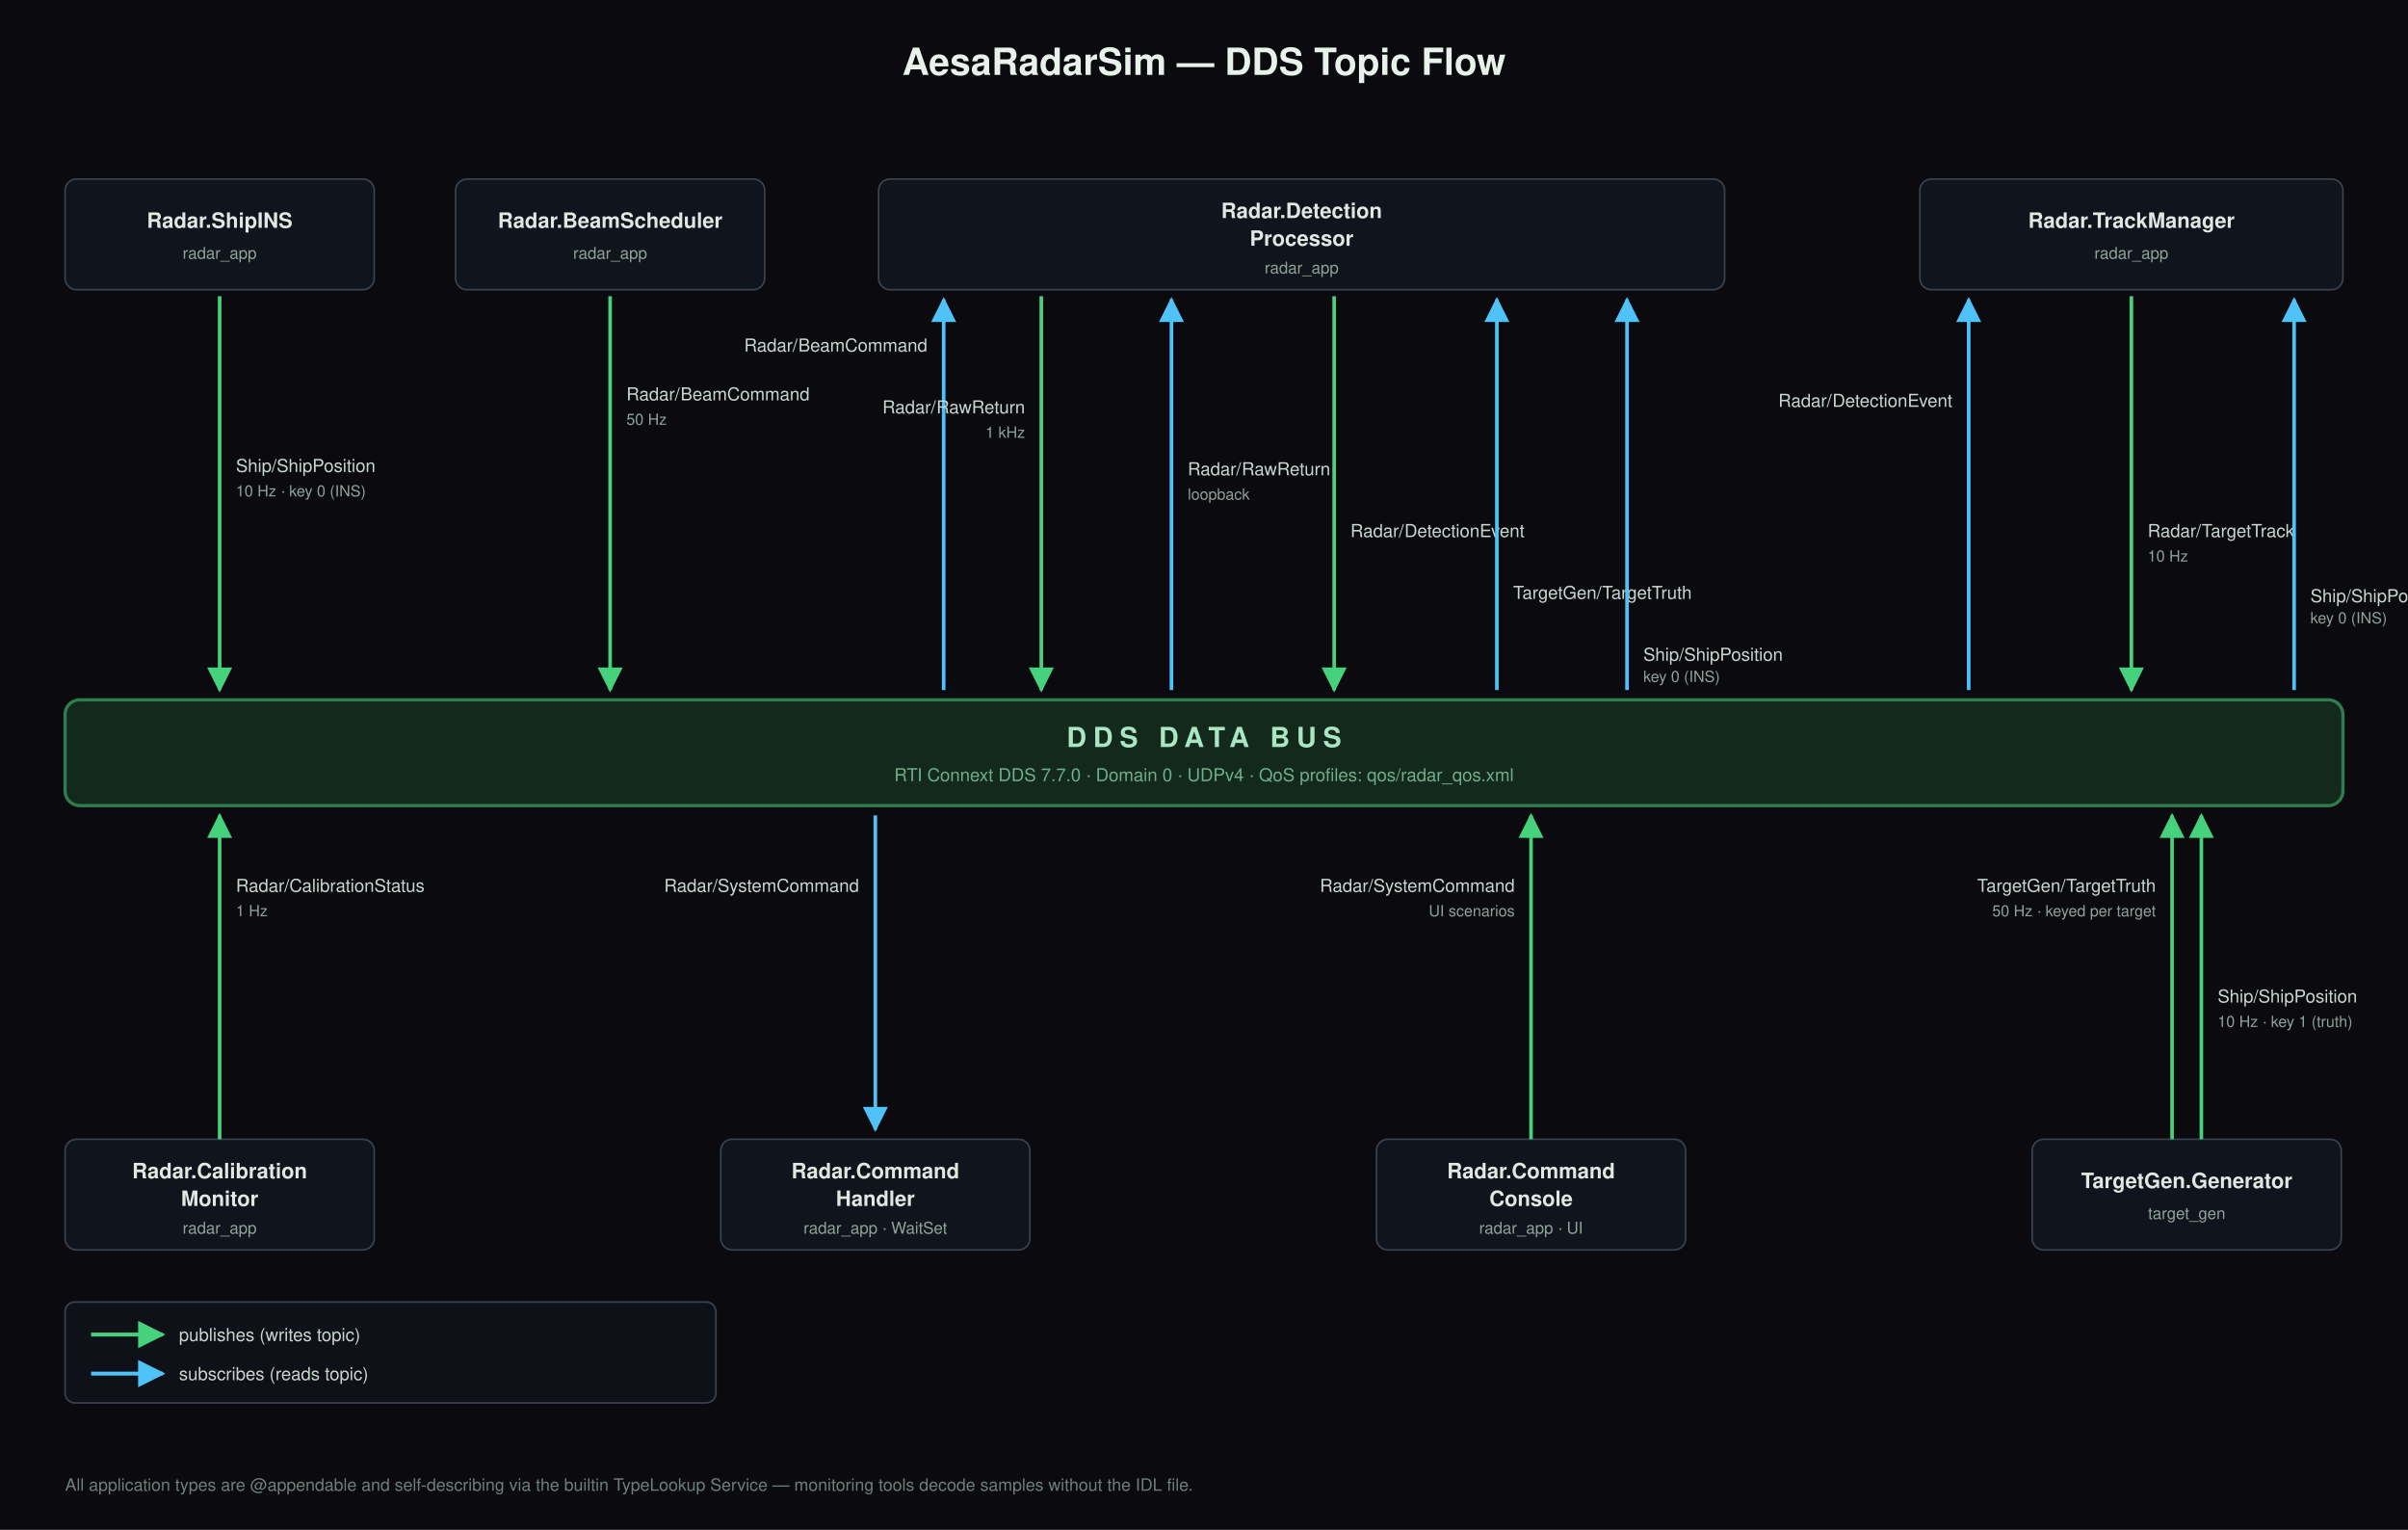
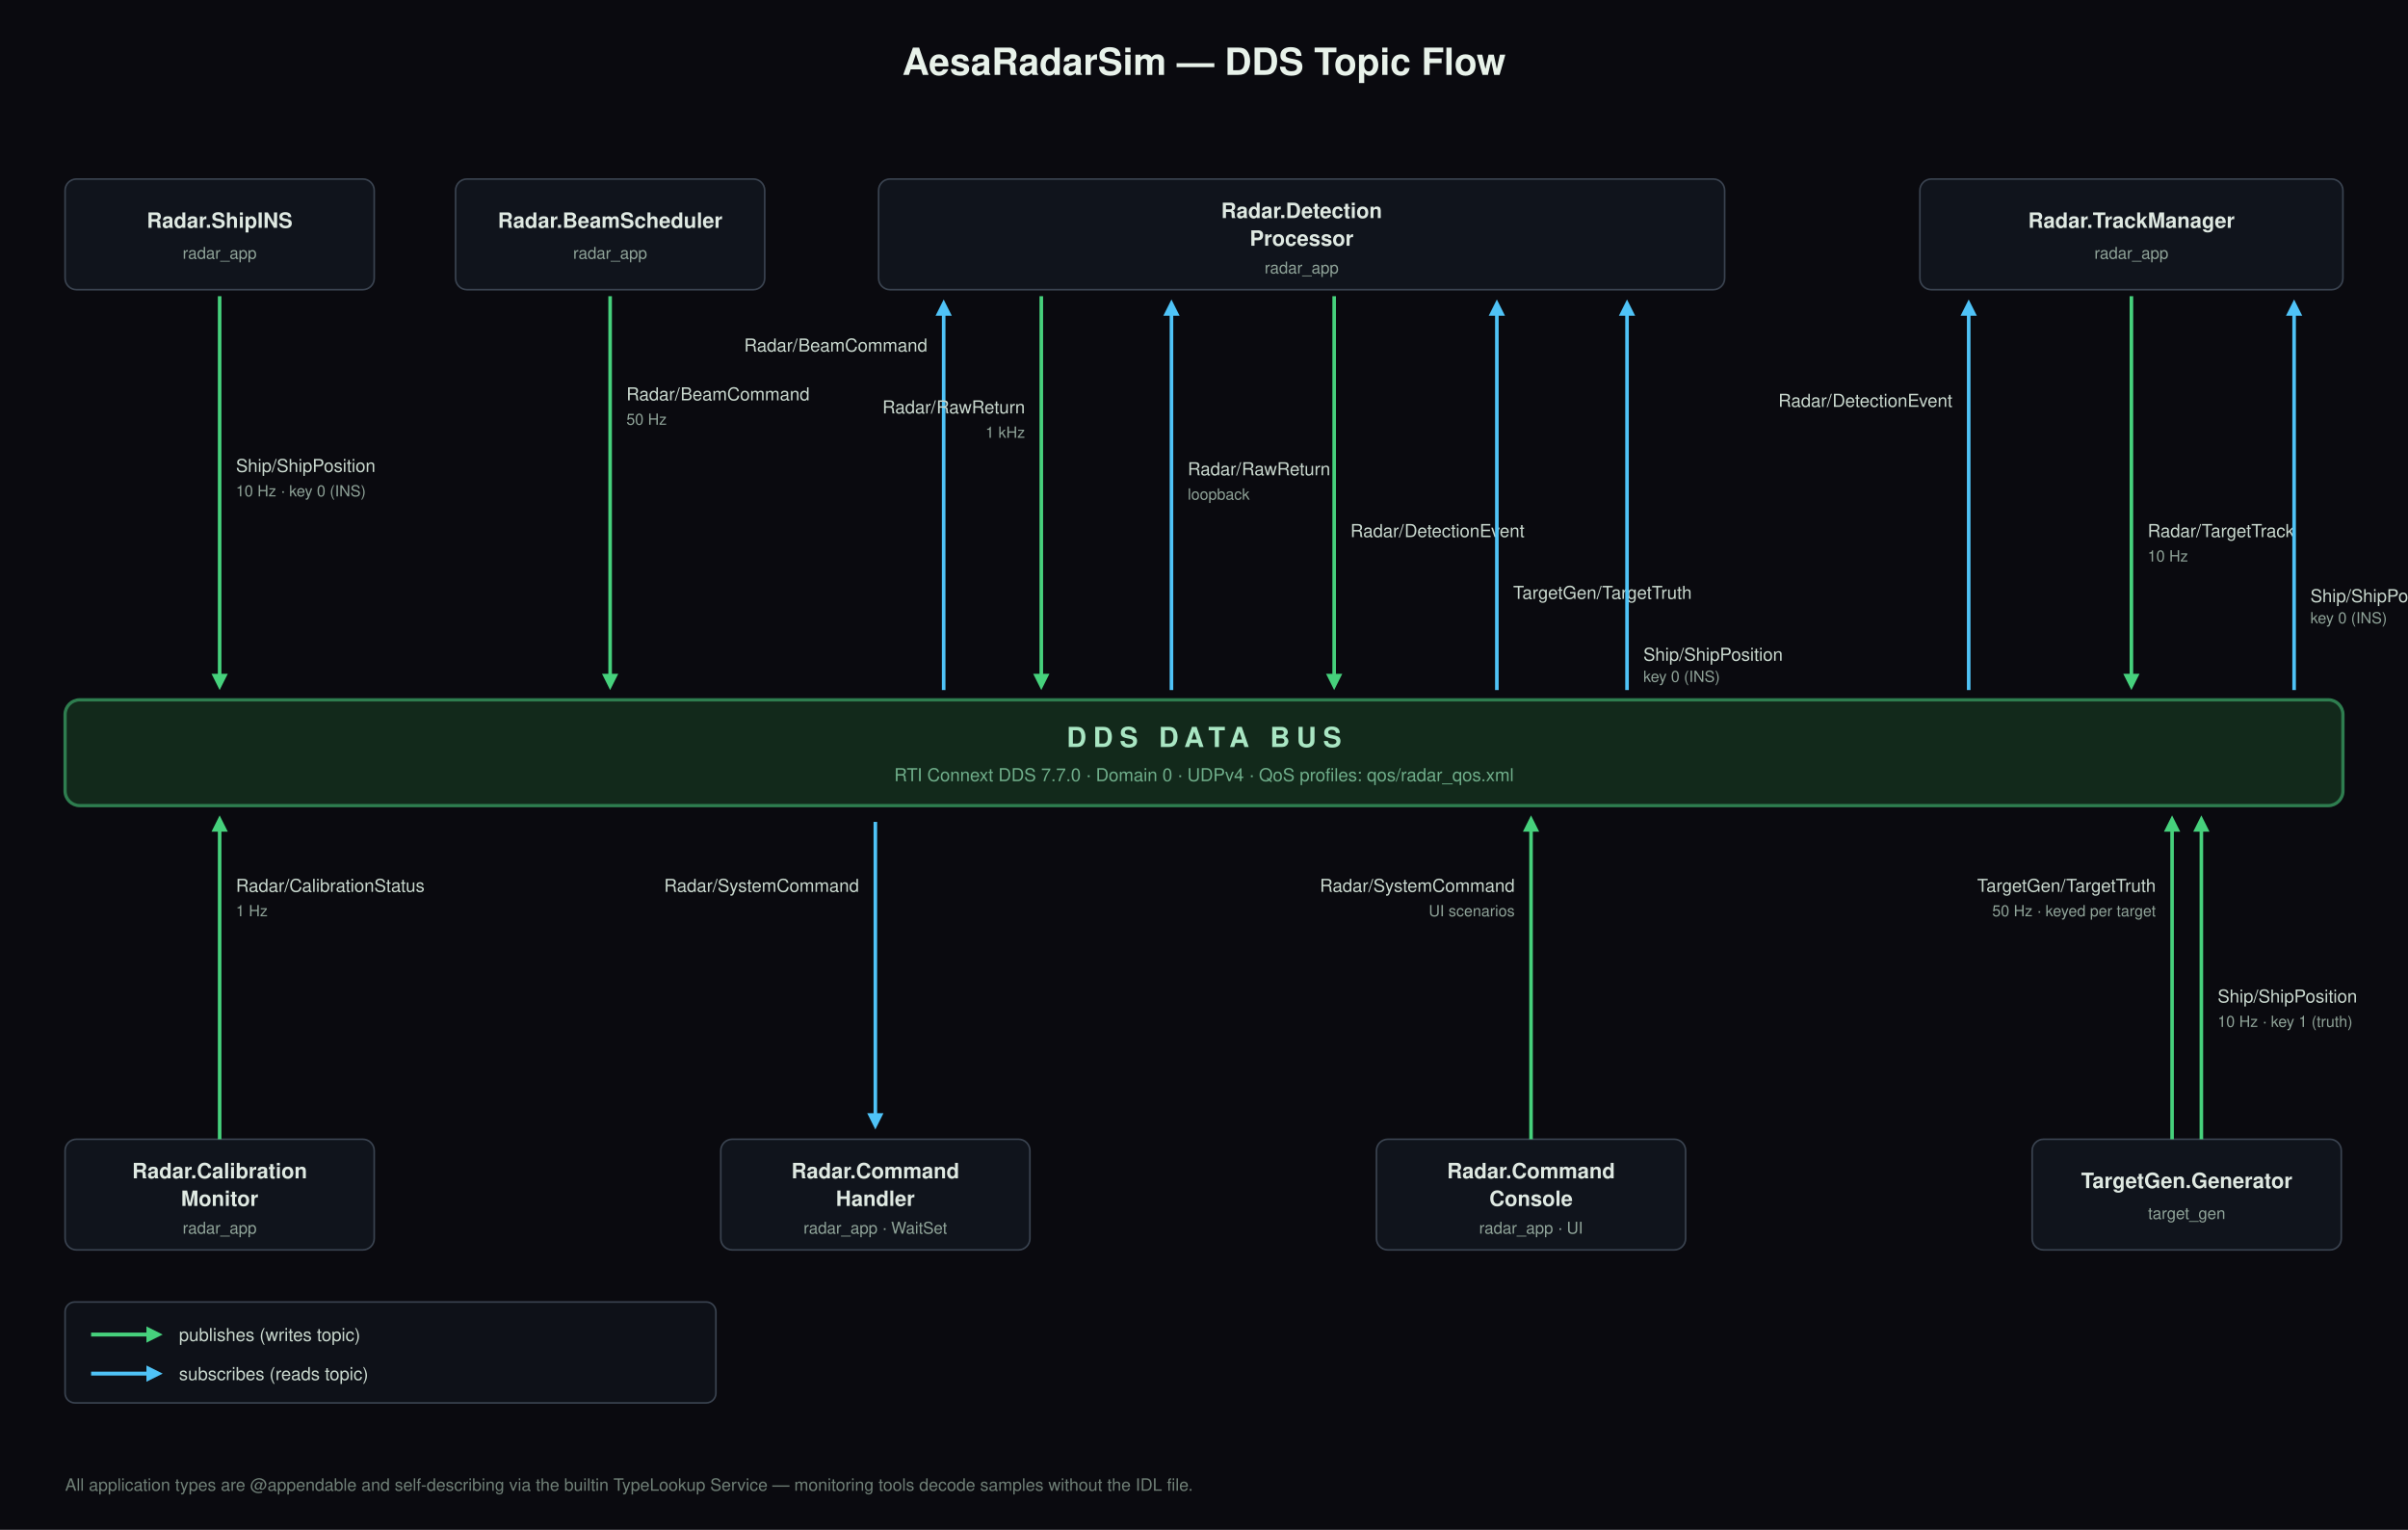
<svg xmlns="http://www.w3.org/2000/svg" viewBox="0 0 1480 940" font-family="Helvetica, Arial, sans-serif">
-   <defs>
-     <marker id="pubArrow" viewBox="0 0 10 10" refX="9" refY="5" markerWidth="7" markerHeight="7" orient="auto-start-reverse">
-       <path d="M0,0 L10,5 L0,10 z" fill="#46d17c" />
-     </marker>
-     <marker id="subArrow" viewBox="0 0 10 10" refX="9" refY="5" markerWidth="7" markerHeight="7" orient="auto-start-reverse">
-       <path d="M0,0 L10,5 L0,10 z" fill="#4fc3f7" />
-     </marker>
-   </defs>
  <rect x="0" y="0" width="1480" height="940" fill="#0a0a0f" />
  <text x="740" y="46" text-anchor="middle" font-size="23" font-weight="bold" fill="#e8f2ea">AesaRadarSim — DDS Topic Flow</text>
  <rect x="40" y="800" width="400" height="62" rx="6" fill="#0e1118" stroke="#3a4350" />
-   <line x1="56" y1="820" x2="100" y2="820" stroke="#46d17c" stroke-width="2.4" marker-end="url(#pubArrow)" />
+   <polygon points="100,820 90,815 90,825" fill="#46d17c" />
+   <line x1="56" y1="820" x2="91" y2="820" stroke="#46d17c" stroke-width="2.4" />
  <text x="110" y="824" font-size="11" fill="#c9d8ce">publishes (writes topic)</text>
-   <line x1="56" y1="844" x2="100" y2="844" stroke="#4fc3f7" stroke-width="2.4" marker-end="url(#subArrow)" />
+   <polygon points="100,844 90,839 90,849" fill="#4fc3f7" />
+   <line x1="56" y1="844" x2="91" y2="844" stroke="#4fc3f7" stroke-width="2.4" />
  <text x="110" y="848" font-size="11" fill="#c9d8ce">subscribes (reads topic)</text>
  <rect x="40" y="110" width="190" height="68" rx="7" fill="#10141c" stroke="#3a4350" />
  <text x="135" y="140" text-anchor="middle" font-size="13" font-weight="bold" fill="#dfe9e2">Radar.ShipINS</text>
  <text x="135" y="159" text-anchor="middle" font-size="10" fill="#8fa398">radar_app</text>
-   <line x1="135" y1="182" x2="135" y2="424" stroke="#46d17c" stroke-width="2.2" marker-end="url(#pubArrow)" />
+   <line x1="135" y1="182" x2="135" y2="420" stroke="#46d17c" stroke-width="2.2" />
+   <polygon points="135,424 130,414 140,414" fill="#46d17c" />
  <text x="145" y="290" font-size="11" fill="#c9d8ce">Ship/ShipPosition</text>
  <text x="145" y="305" font-size="9.5" fill="#8fa398">10 Hz · key 0 (INS)</text>
  <rect x="280" y="110" width="190" height="68" rx="7" fill="#10141c" stroke="#3a4350" />
  <text x="375" y="140" text-anchor="middle" font-size="13" font-weight="bold" fill="#dfe9e2">Radar.BeamScheduler</text>
  <text x="375" y="159" text-anchor="middle" font-size="10" fill="#8fa398">radar_app</text>
-   <line x1="375" y1="182" x2="375" y2="424" stroke="#46d17c" stroke-width="2.2" marker-end="url(#pubArrow)" />
+   <line x1="375" y1="182" x2="375" y2="420" stroke="#46d17c" stroke-width="2.2" />
+   <polygon points="375,424 370,414 380,414" fill="#46d17c" />
  <text x="385" y="246" font-size="11" fill="#c9d8ce">Radar/BeamCommand</text>
  <text x="385" y="261" font-size="9.5" fill="#8fa398">50 Hz</text>
  <rect x="540" y="110" width="520" height="68" rx="7" fill="#10141c" stroke="#3a4350" />
  <text x="800" y="134" text-anchor="middle" font-size="13" font-weight="bold" fill="#dfe9e2">Radar.Detection</text>
  <text x="800" y="151" text-anchor="middle" font-size="13" font-weight="bold" fill="#dfe9e2">Processor</text>
  <text x="800" y="168" text-anchor="middle" font-size="10" fill="#8fa398">radar_app</text>
-   <line x1="580" y1="424" x2="580" y2="184" stroke="#4fc3f7" stroke-width="2.2" marker-end="url(#subArrow)" />
+   <line x1="580" y1="424" x2="580" y2="188" stroke="#4fc3f7" stroke-width="2.2" />
+   <polygon points="580,184 575,194 585,194" fill="#4fc3f7" />
  <text x="570" y="216" text-anchor="end" font-size="11" fill="#c9d8ce">Radar/BeamCommand</text>
-   <line x1="640" y1="182" x2="640" y2="424" stroke="#46d17c" stroke-width="2.2" marker-end="url(#pubArrow)" />
+   <line x1="640" y1="182" x2="640" y2="420" stroke="#46d17c" stroke-width="2.2" />
+   <polygon points="640,424 635,414 645,414" fill="#46d17c" />
  <text x="630" y="254" text-anchor="end" font-size="11" fill="#c9d8ce">Radar/RawReturn</text>
  <text x="630" y="269" text-anchor="end" font-size="9.5" fill="#8fa398">1 kHz</text>
-   <line x1="720" y1="424" x2="720" y2="184" stroke="#4fc3f7" stroke-width="2.2" marker-end="url(#subArrow)" />
+   <line x1="720" y1="424" x2="720" y2="188" stroke="#4fc3f7" stroke-width="2.2" />
+   <polygon points="720,184 715,194 725,194" fill="#4fc3f7" />
  <text x="730" y="292" font-size="11" fill="#c9d8ce">Radar/RawReturn</text>
  <text x="730" y="307" font-size="9.5" fill="#8fa398">loopback</text>
-   <line x1="820" y1="182" x2="820" y2="424" stroke="#46d17c" stroke-width="2.2" marker-end="url(#pubArrow)" />
+   <line x1="820" y1="182" x2="820" y2="420" stroke="#46d17c" stroke-width="2.2" />
+   <polygon points="820,424 815,414 825,414" fill="#46d17c" />
  <text x="830" y="330" font-size="11" fill="#c9d8ce">Radar/DetectionEvent</text>
-   <line x1="920" y1="424" x2="920" y2="184" stroke="#4fc3f7" stroke-width="2.2" marker-end="url(#subArrow)" />
+   <line x1="920" y1="424" x2="920" y2="188" stroke="#4fc3f7" stroke-width="2.2" />
+   <polygon points="920,184 915,194 925,194" fill="#4fc3f7" />
  <text x="930" y="368" font-size="11" fill="#c9d8ce">TargetGen/TargetTruth</text>
-   <line x1="1000" y1="424" x2="1000" y2="184" stroke="#4fc3f7" stroke-width="2.2" marker-end="url(#subArrow)" />
+   <line x1="1000" y1="424" x2="1000" y2="188" stroke="#4fc3f7" stroke-width="2.2" />
+   <polygon points="1000,184 995,194 1005,194" fill="#4fc3f7" />
  <text x="1010" y="406" font-size="11" fill="#c9d8ce">Ship/ShipPosition</text>
  <text x="1010" y="419" font-size="9.5" fill="#8fa398">key 0 (INS)</text>
  <rect x="1180" y="110" width="260" height="68" rx="7" fill="#10141c" stroke="#3a4350" />
  <text x="1310" y="140" text-anchor="middle" font-size="13" font-weight="bold" fill="#dfe9e2">Radar.TrackManager</text>
  <text x="1310" y="159" text-anchor="middle" font-size="10" fill="#8fa398">radar_app</text>
-   <line x1="1210" y1="424" x2="1210" y2="184" stroke="#4fc3f7" stroke-width="2.2" marker-end="url(#subArrow)" />
+   <line x1="1210" y1="424" x2="1210" y2="188" stroke="#4fc3f7" stroke-width="2.2" />
+   <polygon points="1210,184 1205,194 1215,194" fill="#4fc3f7" />
  <text x="1200" y="250" text-anchor="end" font-size="11" fill="#c9d8ce">Radar/DetectionEvent</text>
-   <line x1="1310" y1="182" x2="1310" y2="424" stroke="#46d17c" stroke-width="2.2" marker-end="url(#pubArrow)" />
+   <line x1="1310" y1="182" x2="1310" y2="420" stroke="#46d17c" stroke-width="2.2" />
+   <polygon points="1310,424 1305,414 1315,414" fill="#46d17c" />
  <text x="1320" y="330" text-anchor="start" font-size="11" fill="#c9d8ce">Radar/TargetTrack</text>
  <text x="1320" y="345" text-anchor="start" font-size="9.5" fill="#8fa398">10 Hz</text>
-   <line x1="1410" y1="424" x2="1410" y2="184" stroke="#4fc3f7" stroke-width="2.2" marker-end="url(#subArrow)" />
+   <line x1="1410" y1="424" x2="1410" y2="188" stroke="#4fc3f7" stroke-width="2.2" />
+   <polygon points="1410,184 1405,194 1415,194" fill="#4fc3f7" />
  <text x="1420" y="370" text-anchor="start" font-size="11" fill="#c9d8ce">Ship/ShipPosition</text>
  <text x="1420" y="383" text-anchor="start" font-size="9.5" fill="#8fa398">key 0 (INS)</text>
  <rect x="40" y="430" width="1400" height="65" rx="9" fill="#12291b" stroke="#2e7d4f" stroke-width="2" />
  <text x="740" y="459" text-anchor="middle" font-size="17" font-weight="bold" letter-spacing="4" fill="#a9e6c3">DDS DATA BUS</text>
  <text x="740" y="480" text-anchor="middle" font-size="11" fill="#6fae8a">RTI Connext DDS 7.7.0 · Domain 0 · UDPv4 · QoS profiles: qos/radar_qos.xml</text>
  <rect x="40" y="700" width="190" height="68" rx="7" fill="#10141c" stroke="#3a4350" />
  <text x="135" y="724" text-anchor="middle" font-size="13" font-weight="bold" fill="#dfe9e2">Radar.Calibration</text>
  <text x="135" y="741" text-anchor="middle" font-size="13" font-weight="bold" fill="#dfe9e2">Monitor</text>
  <text x="135" y="758" text-anchor="middle" font-size="10" fill="#8fa398">radar_app</text>
-   <line x1="135" y1="700" x2="135" y2="501" stroke="#46d17c" stroke-width="2.2" marker-end="url(#pubArrow)" />
+   <line x1="135" y1="700" x2="135" y2="505" stroke="#46d17c" stroke-width="2.2" />
+   <polygon points="135,501 130,511 140,511" fill="#46d17c" />
  <text x="145" y="548" font-size="11" fill="#c9d8ce">Radar/CalibrationStatus</text>
  <text x="145" y="563" font-size="9.5" fill="#8fa398">1 Hz</text>
  <rect x="443" y="700" width="190" height="68" rx="7" fill="#10141c" stroke="#3a4350" />
  <text x="538" y="724" text-anchor="middle" font-size="13" font-weight="bold" fill="#dfe9e2">Radar.Command</text>
  <text x="538" y="741" text-anchor="middle" font-size="13" font-weight="bold" fill="#dfe9e2">Handler</text>
  <text x="538" y="758" text-anchor="middle" font-size="10" fill="#8fa398">radar_app · WaitSet</text>
-   <line x1="538" y1="501" x2="538" y2="694" stroke="#4fc3f7" stroke-width="2.2" marker-end="url(#subArrow)" />
+   <line x1="538" y1="505" x2="538" y2="690" stroke="#4fc3f7" stroke-width="2.2" />
+   <polygon points="538,694 533,684 543,684" fill="#4fc3f7" />
  <text x="528" y="548" text-anchor="end" font-size="11" fill="#c9d8ce">Radar/SystemCommand</text>
  <rect x="846" y="700" width="190" height="68" rx="7" fill="#10141c" stroke="#3a4350" />
  <text x="941" y="724" text-anchor="middle" font-size="13" font-weight="bold" fill="#dfe9e2">Radar.Command</text>
  <text x="941" y="741" text-anchor="middle" font-size="13" font-weight="bold" fill="#dfe9e2">Console</text>
  <text x="941" y="758" text-anchor="middle" font-size="10" fill="#8fa398">radar_app · UI</text>
-   <line x1="941" y1="700" x2="941" y2="501" stroke="#46d17c" stroke-width="2.2" marker-end="url(#pubArrow)" />
+   <line x1="941" y1="700" x2="941" y2="505" stroke="#46d17c" stroke-width="2.2" />
+   <polygon points="941,501 936,511 946,511" fill="#46d17c" />
  <text x="931" y="548" text-anchor="end" font-size="11" fill="#c9d8ce">Radar/SystemCommand</text>
  <text x="931" y="563" text-anchor="end" font-size="9.5" fill="#8fa398">UI scenarios</text>
  <rect x="1249" y="700" width="190" height="68" rx="7" fill="#10141c" stroke="#3a4350" />
  <text x="1344" y="730" text-anchor="middle" font-size="13" font-weight="bold" fill="#dfe9e2">TargetGen.Generator</text>
  <text x="1344" y="749" text-anchor="middle" font-size="10" fill="#8fa398">target_gen</text>
-   <line x1="1335" y1="700" x2="1335" y2="501" stroke="#46d17c" stroke-width="2.2" marker-end="url(#pubArrow)" />
+   <line x1="1335" y1="700" x2="1335" y2="505" stroke="#46d17c" stroke-width="2.2" />
+   <polygon points="1335,501 1330,511 1340,511" fill="#46d17c" />
  <text x="1325" y="548" text-anchor="end" font-size="11" fill="#c9d8ce">TargetGen/TargetTruth</text>
  <text x="1325" y="563" text-anchor="end" font-size="9.5" fill="#8fa398">50 Hz · keyed per target</text>
-   <line x1="1353" y1="700" x2="1353" y2="501" stroke="#46d17c" stroke-width="2.2" marker-end="url(#pubArrow)" />
+   <line x1="1353" y1="700" x2="1353" y2="505" stroke="#46d17c" stroke-width="2.2" />
+   <polygon points="1353,501 1348,511 1358,511" fill="#46d17c" />
  <text x="1363" y="616" text-anchor="start" font-size="11" fill="#c9d8ce">Ship/ShipPosition</text>
  <text x="1363" y="631" text-anchor="start" font-size="9.5" fill="#8fa398">10 Hz · key 1 (truth)</text>
  <text x="40" y="916" font-size="10.5" fill="#6f7f76">All application types are @appendable and self-describing via the builtin TypeLookup Service — monitoring tools decode samples without the IDL file.</text>
</svg>
